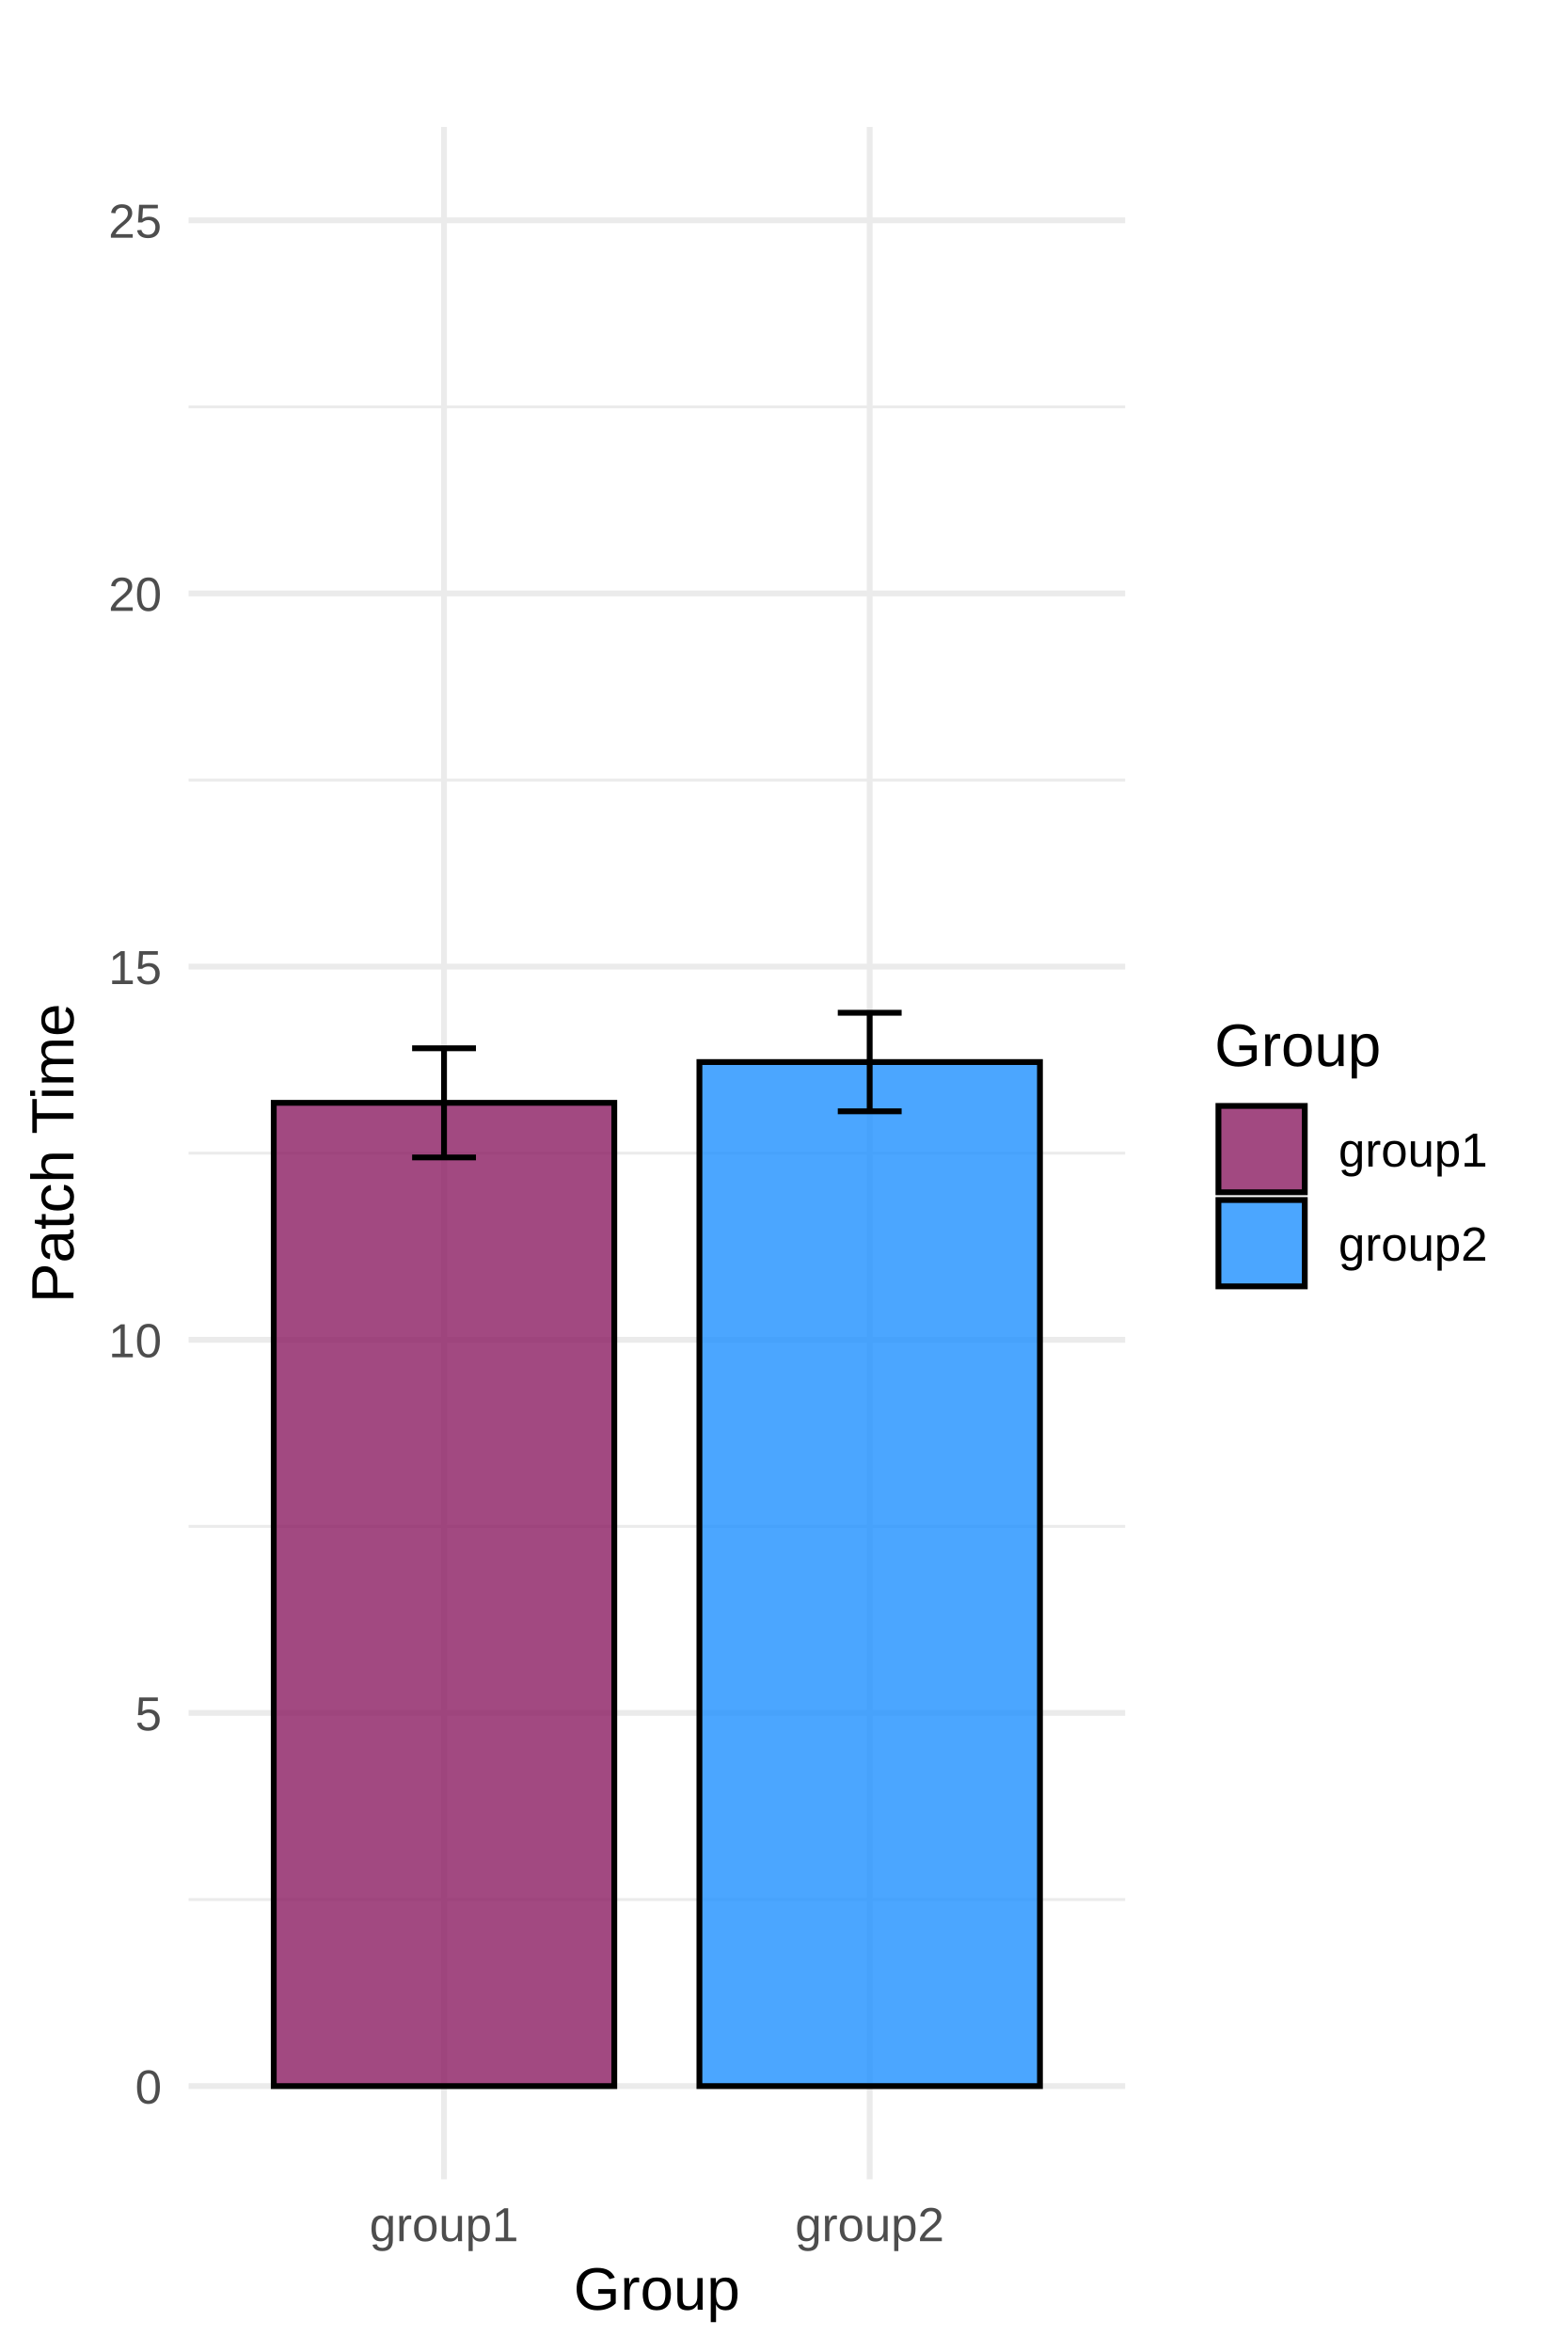
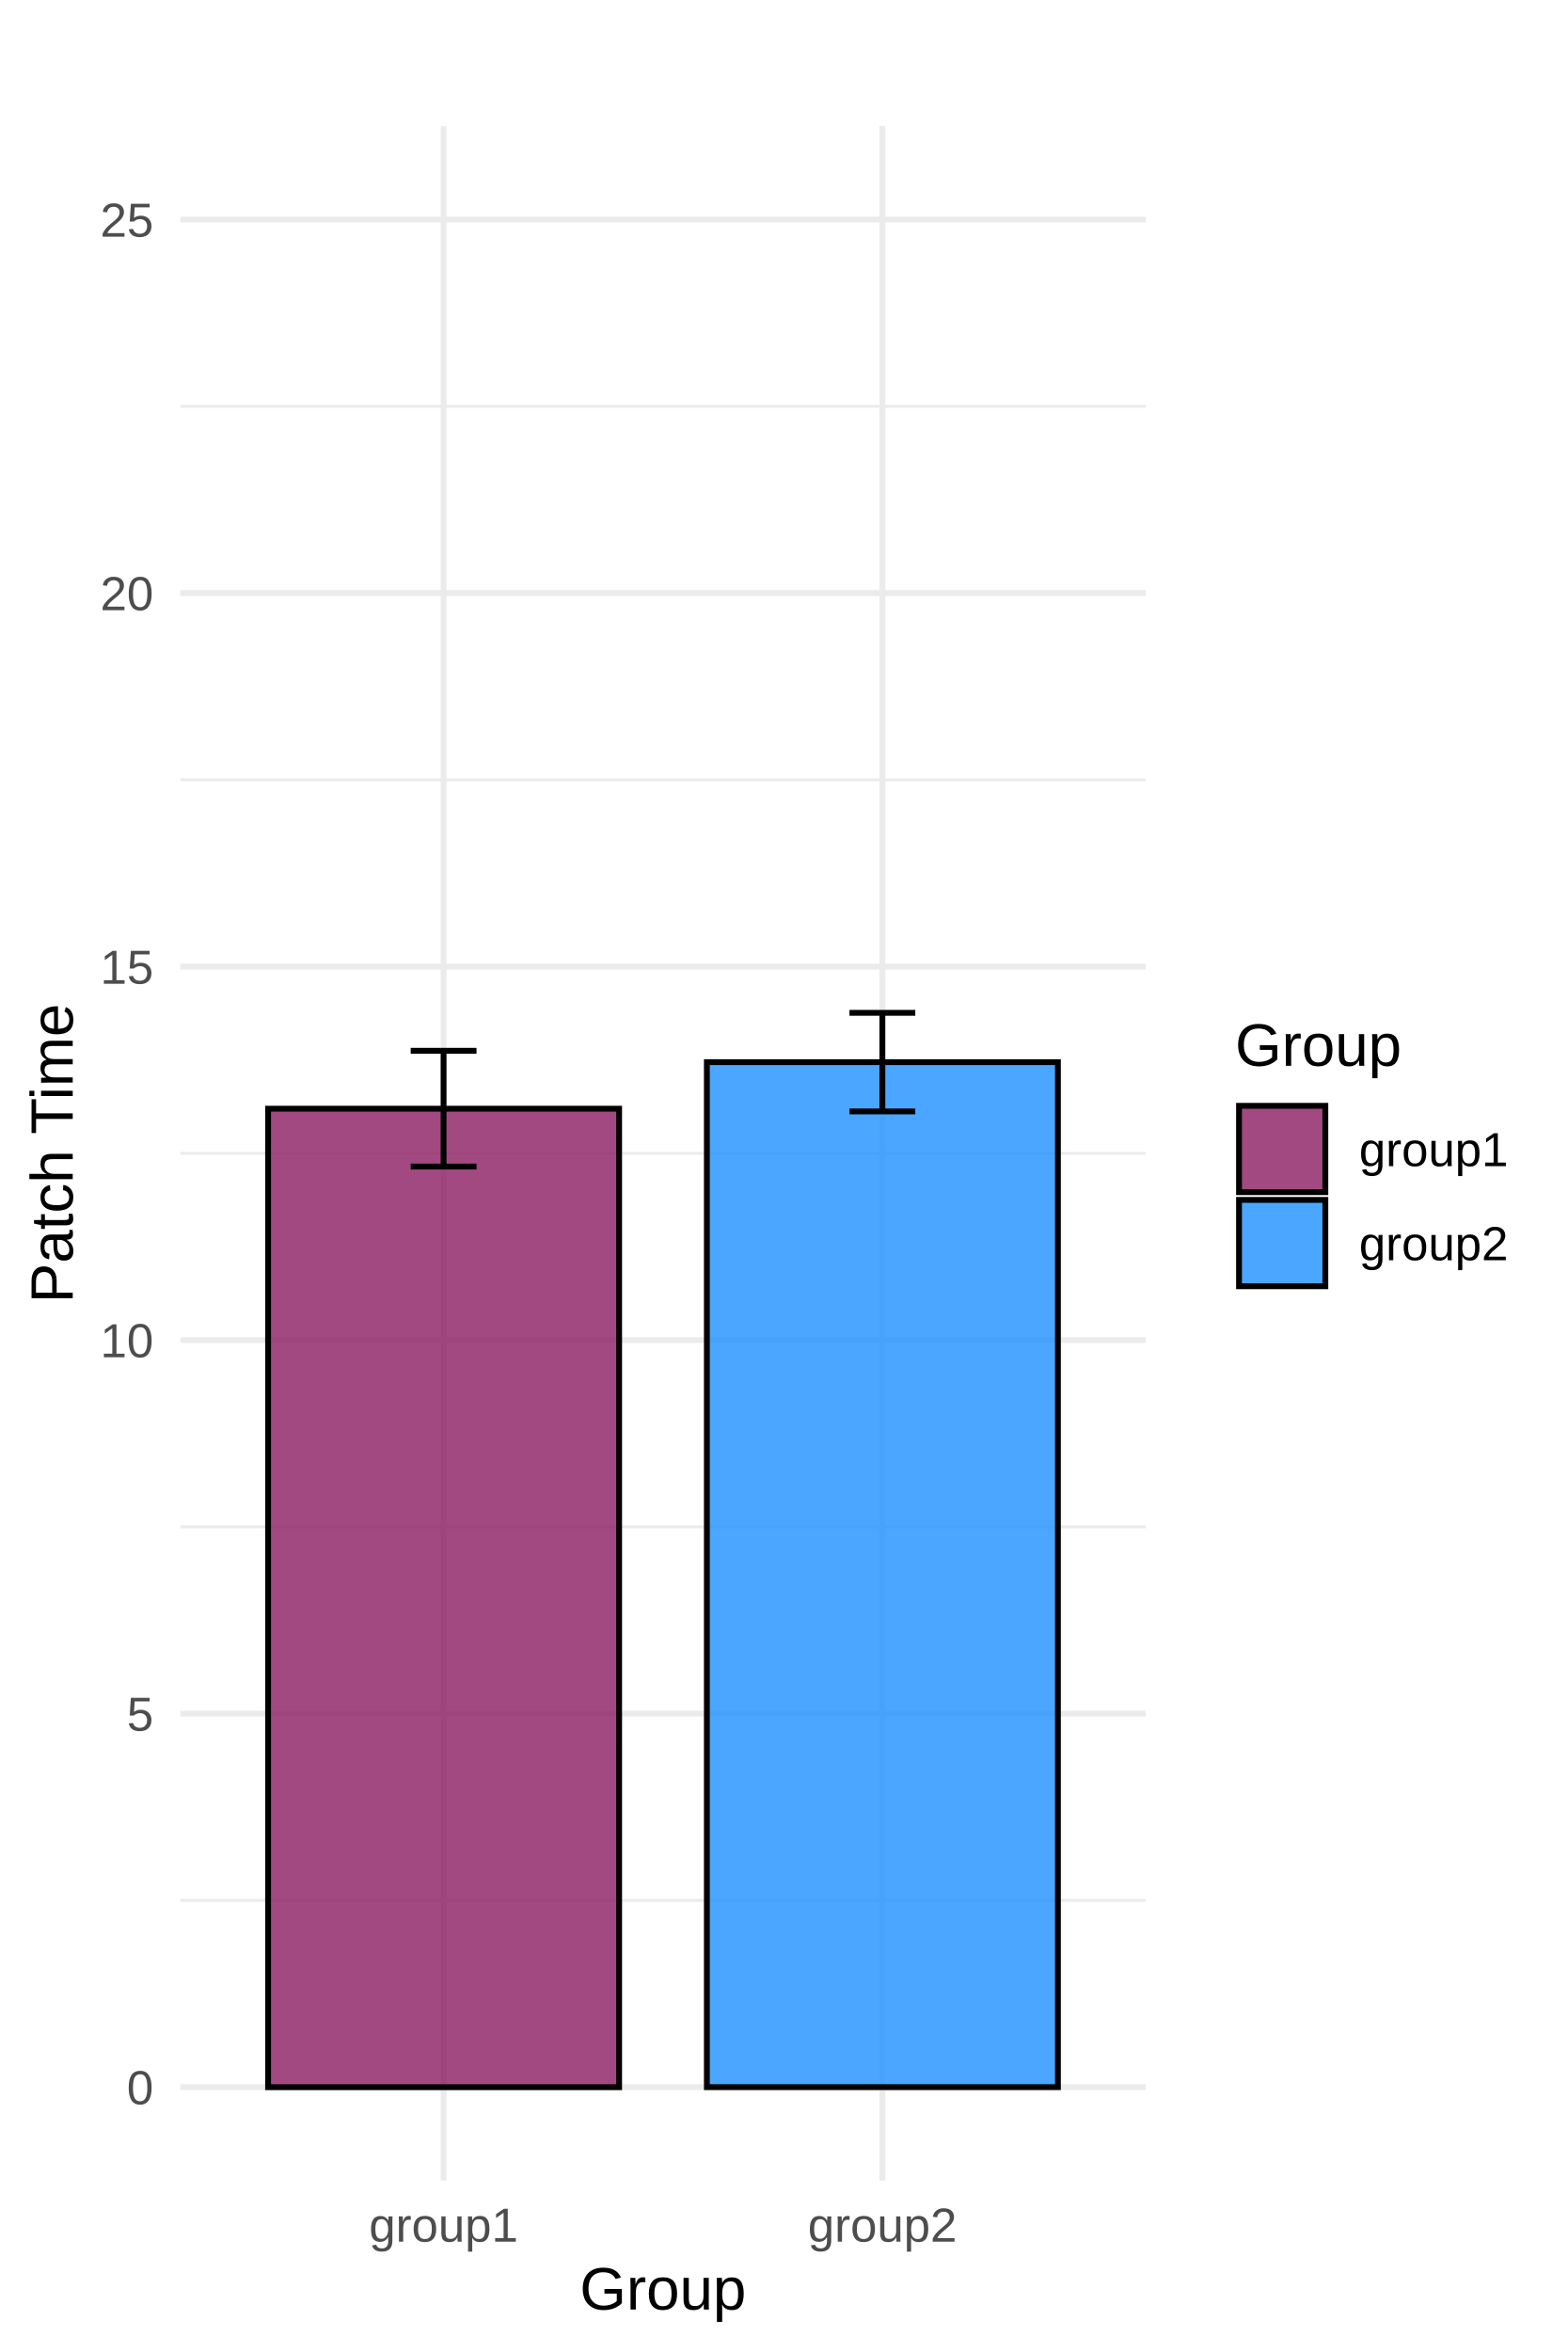
- <svg xmlns="http://www.w3.org/2000/svg" class="svglite" width="288.00pt" height="432.00pt" viewBox="0 0 288.00 432.00">
-   <defs>
-     <style type="text/css">
+ <svg xmlns="http://www.w3.org/2000/svg" width="288.00pt" height="432.00pt" viewBox="0 0 288.00 432.00">
+   <g class="svglite">
+     <defs>
+       <style type="text/css">
    .svglite line, .svglite polyline, .svglite polygon, .svglite path, .svglite rect, .svglite circle {
      fill: none;
      stroke: #000000;
      stroke-linecap: round;
      stroke-linejoin: round;
      stroke-miterlimit: 10.00;
    }
    .svglite text {
      white-space: pre;
    }
+     .svglite g.glyphgroup path {
+       fill: inherit;
+       stroke: none;
+     }
  </style>
-   </defs>
-   <rect width="100%" height="100%" style="stroke: none; fill: none;" />
-   <defs>
-     <clipPath id="cpMC4wMHwyODguMDB8MC4wMHw0MzIuMDA=">
-       <rect x="0.00" y="0.00" width="288.00" height="432.00" />
-     </clipPath>
-   </defs>
-   <g clip-path="url(#cpMC4wMHwyODguMDB8MC4wMHw0MzIuMDA=)">
+     </defs>
+     <rect width="100%" height="100%" style="stroke: none; fill: none;" />
+     <defs>
+       <clipPath id="cpMC4wMHwyODguMDB8MC4wMHw0MzIuMDA=">
+         <rect x="0.00" y="0.00" width="288.00" height="432.00" />
+       </clipPath>
+     </defs>
+     <g clip-path="url(#cpMC4wMHwyODguMDB8MC4wMHw0MzIuMDA=)">
</g>
-   <defs>
-     <clipPath id="cpMzQuNjV8MjA2LjcwfDIzLjMyfDQwMC4yOQ==">
-       <rect x="34.65" y="23.32" width="172.05" height="376.97" />
-     </clipPath>
-   </defs>
-   <g clip-path="url(#cpMzQuNjV8MjA2LjcwfDIzLjMyfDQwMC4yOQ==)">
-     <polyline points="34.65,348.89 206.70,348.89 " style="stroke-width: 0.53; stroke: #EBEBEB; stroke-linecap: butt;" />
-     <polyline points="34.65,280.35 206.70,280.35 " style="stroke-width: 0.53; stroke: #EBEBEB; stroke-linecap: butt;" />
-     <polyline points="34.65,211.81 206.70,211.81 " style="stroke-width: 0.53; stroke: #EBEBEB; stroke-linecap: butt;" />
-     <polyline points="34.65,143.27 206.70,143.27 " style="stroke-width: 0.53; stroke: #EBEBEB; stroke-linecap: butt;" />
-     <polyline points="34.65,74.73 206.70,74.73 " style="stroke-width: 0.53; stroke: #EBEBEB; stroke-linecap: butt;" />
-     <polyline points="34.65,383.16 206.70,383.16 " style="stroke-width: 1.07; stroke: #EBEBEB; stroke-linecap: butt;" />
-     <polyline points="34.65,314.62 206.70,314.62 " style="stroke-width: 1.07; stroke: #EBEBEB; stroke-linecap: butt;" />
-     <polyline points="34.65,246.08 206.70,246.08 " style="stroke-width: 1.07; stroke: #EBEBEB; stroke-linecap: butt;" />
-     <polyline points="34.65,177.54 206.70,177.54 " style="stroke-width: 1.07; stroke: #EBEBEB; stroke-linecap: butt;" />
-     <polyline points="34.65,109.00 206.70,109.00 " style="stroke-width: 1.07; stroke: #EBEBEB; stroke-linecap: butt;" />
-     <polyline points="34.65,40.46 206.70,40.46 " style="stroke-width: 1.07; stroke: #EBEBEB; stroke-linecap: butt;" />
-     <polyline points="81.57,400.29 81.57,23.32 " style="stroke-width: 1.07; stroke: #EBEBEB; stroke-linecap: butt;" />
-     <polyline points="159.77,400.29 159.77,23.32 " style="stroke-width: 1.07; stroke: #EBEBEB; stroke-linecap: butt;" />
-     <rect x="50.29" y="202.56" width="62.56" height="180.60" style="stroke-width: 1.07; stroke-linecap: butt; stroke-linejoin: miter; fill: #8B1C62; fill-opacity: 0.80;" />
-     <rect x="128.49" y="195.07" width="62.56" height="188.09" style="stroke-width: 1.07; stroke-linecap: butt; stroke-linejoin: miter; fill: #1E90FF; fill-opacity: 0.80;" />
-     <polyline points="75.71,192.54 87.44,192.54 " style="stroke-width: 1.07; stroke-linecap: butt;" />
-     <polyline points="81.57,192.54 81.57,212.59 " style="stroke-width: 1.07; stroke-linecap: butt;" />
-     <polyline points="75.71,212.59 87.44,212.59 " style="stroke-width: 1.07; stroke-linecap: butt;" />
-     <polyline points="153.91,186.02 165.64,186.02 " style="stroke-width: 1.07; stroke-linecap: butt;" />
-     <polyline points="159.77,186.02 159.77,204.12 " style="stroke-width: 1.07; stroke-linecap: butt;" />
-     <polyline points="153.91,204.12 165.64,204.12 " style="stroke-width: 1.07; stroke-linecap: butt;" />
-   </g>
-   <g clip-path="url(#cpMC4wMHwyODguMDB8MC4wMHw0MzIuMDA=)">
-     <text x="29.72" y="386.37" text-anchor="end" style="font-size: 8.80px;fill: #4D4D4D; font-family: &quot;Liberation Sans&quot;;" textLength="5.59px" lengthAdjust="spacingAndGlyphs">0</text>
-     <text x="29.72" y="317.83" text-anchor="end" style="font-size: 8.80px;fill: #4D4D4D; font-family: &quot;Liberation Sans&quot;;" textLength="5.59px" lengthAdjust="spacingAndGlyphs">5</text>
-     <text x="29.72" y="249.29" text-anchor="end" style="font-size: 8.80px;fill: #4D4D4D; font-family: &quot;Liberation Sans&quot;;" textLength="11.19px" lengthAdjust="spacingAndGlyphs">10</text>
-     <text x="29.72" y="180.75" text-anchor="end" style="font-size: 8.80px;fill: #4D4D4D; font-family: &quot;Liberation Sans&quot;;" textLength="11.19px" lengthAdjust="spacingAndGlyphs">15</text>
-     <text x="29.72" y="112.20" text-anchor="end" style="font-size: 8.80px;fill: #4D4D4D; font-family: &quot;Liberation Sans&quot;;" textLength="11.19px" lengthAdjust="spacingAndGlyphs">20</text>
-     <text x="29.72" y="43.66" text-anchor="end" style="font-size: 8.80px;fill: #4D4D4D; font-family: &quot;Liberation Sans&quot;;" textLength="11.19px" lengthAdjust="spacingAndGlyphs">25</text>
-     <text x="81.57" y="411.64" text-anchor="middle" style="font-size: 8.80px;fill: #4D4D4D; font-family: &quot;Liberation Sans&quot;;" textLength="31.15px" lengthAdjust="spacingAndGlyphs">group1</text>
-     <text x="159.77" y="411.64" text-anchor="middle" style="font-size: 8.80px;fill: #4D4D4D; font-family: &quot;Liberation Sans&quot;;" textLength="31.15px" lengthAdjust="spacingAndGlyphs">group2</text>
-     <text x="120.67" y="424.23" text-anchor="middle" style="font-size: 11.00px; font-family: &quot;Liberation Sans&quot;;" textLength="33.49px" lengthAdjust="spacingAndGlyphs">Group</text>
-     <text transform="translate(13.50,211.81) rotate(-90)" text-anchor="middle" style="font-size: 11.00px; font-family: &quot;Liberation Sans&quot;;" textLength="60.62px" lengthAdjust="spacingAndGlyphs">Patch Time</text>
-     <text x="223.13" y="195.80" style="font-size: 11.00px; font-family: &quot;Liberation Sans&quot;;" textLength="33.49px" lengthAdjust="spacingAndGlyphs">Group</text>
-     <rect x="223.84" y="203.13" width="15.86" height="15.86" style="stroke-width: 1.07; stroke-linecap: butt; stroke-linejoin: miter; fill: #8B1C62; fill-opacity: 0.80;" />
-     <rect x="223.84" y="220.41" width="15.86" height="15.86" style="stroke-width: 1.07; stroke-linecap: butt; stroke-linejoin: miter; fill: #1E90FF; fill-opacity: 0.80;" />
-     <text x="245.89" y="214.27" style="font-size: 8.80px; font-family: &quot;Liberation Sans&quot;;" textLength="31.15px" lengthAdjust="spacingAndGlyphs">group1</text>
-     <text x="245.89" y="231.55" style="font-size: 8.80px; font-family: &quot;Liberation Sans&quot;;" textLength="31.15px" lengthAdjust="spacingAndGlyphs">group2</text>
+     <defs>
+       <clipPath id="cpMzMuMTN8MjEwLjQ3fDIzLjE4fDQwMC41MA==">
+         <rect x="33.13" y="23.18" width="177.34" height="377.33" />
+       </clipPath>
+     </defs>
+     <g clip-path="url(#cpMzMuMTN8MjEwLjQ3fDIzLjE4fDQwMC41MA==)">
+       <polyline points="33.13,349.05 210.47,349.05 " style="stroke-width: 0.53; stroke: #EBEBEB; stroke-linecap: butt;" />
+       <polyline points="33.13,280.45 210.47,280.45 " style="stroke-width: 0.53; stroke: #EBEBEB; stroke-linecap: butt;" />
+       <polyline points="33.13,211.84 210.47,211.84 " style="stroke-width: 0.53; stroke: #EBEBEB; stroke-linecap: butt;" />
+       <polyline points="33.13,143.24 210.47,143.24 " style="stroke-width: 0.53; stroke: #EBEBEB; stroke-linecap: butt;" />
+       <polyline points="33.13,74.63 210.47,74.63 " style="stroke-width: 0.53; stroke: #EBEBEB; stroke-linecap: butt;" />
+       <polyline points="33.13,383.35 210.47,383.35 " style="stroke-width: 1.07; stroke: #EBEBEB; stroke-linecap: butt;" />
+       <polyline points="33.13,314.75 210.47,314.75 " style="stroke-width: 1.07; stroke: #EBEBEB; stroke-linecap: butt;" />
+       <polyline points="33.13,246.14 210.47,246.14 " style="stroke-width: 1.07; stroke: #EBEBEB; stroke-linecap: butt;" />
+       <polyline points="33.13,177.54 210.47,177.54 " style="stroke-width: 1.07; stroke: #EBEBEB; stroke-linecap: butt;" />
+       <polyline points="33.13,108.93 210.47,108.93 " style="stroke-width: 1.07; stroke: #EBEBEB; stroke-linecap: butt;" />
+       <polyline points="33.13,40.33 210.47,40.33 " style="stroke-width: 1.07; stroke: #EBEBEB; stroke-linecap: butt;" />
+       <polyline points="81.49,400.50 81.49,23.18 " style="stroke-width: 1.07; stroke: #EBEBEB; stroke-linecap: butt;" />
+       <polyline points="162.10,400.50 162.10,23.18 " style="stroke-width: 1.07; stroke: #EBEBEB; stroke-linecap: butt;" />
+       <rect x="49.25" y="203.64" width="64.49" height="179.72" style="stroke-width: 1.07; stroke-linecap: butt; stroke-linejoin: miter; fill: #8B1C62; fill-opacity: 0.80;" />
+       <rect x="129.86" y="195.09" width="64.49" height="188.26" style="stroke-width: 1.07; stroke-linecap: butt; stroke-linejoin: miter; fill: #1E90FF; fill-opacity: 0.80;" />
+       <polyline points="75.45,193.00 87.54,193.00 " style="stroke-width: 1.07; stroke-linecap: butt;" />
+       <polyline points="81.49,193.00 81.49,214.27 " style="stroke-width: 1.07; stroke-linecap: butt;" />
+       <polyline points="75.45,214.27 87.54,214.27 " style="stroke-width: 1.07; stroke-linecap: butt;" />
+       <polyline points="156.06,186.03 168.15,186.03 " style="stroke-width: 1.07; stroke-linecap: butt;" />
+       <polyline points="162.10,186.03 162.10,204.14 " style="stroke-width: 1.07; stroke-linecap: butt;" />
+       <polyline points="156.06,204.14 168.15,204.14 " style="stroke-width: 1.07; stroke-linecap: butt;" />
+     </g>
+     <g clip-path="url(#cpMC4wMHwyODguMDB8MC4wMHw0MzIuMDA=)">
+       <text x="28.20" y="386.50" text-anchor="end" style="font-size: 8.80px;fill: #4D4D4D; font-family: &quot;Arial&quot;;" textLength="4.89px" lengthAdjust="spacingAndGlyphs">0</text>
+       <text x="28.20" y="317.90" text-anchor="end" style="font-size: 8.80px;fill: #4D4D4D; font-family: &quot;Arial&quot;;" textLength="4.89px" lengthAdjust="spacingAndGlyphs">5</text>
+       <text x="28.20" y="249.29" text-anchor="end" style="font-size: 8.80px;fill: #4D4D4D; font-family: &quot;Arial&quot;;" textLength="9.78px" lengthAdjust="spacingAndGlyphs">10</text>
+       <text x="28.20" y="180.69" text-anchor="end" style="font-size: 8.80px;fill: #4D4D4D; font-family: &quot;Arial&quot;;" textLength="9.78px" lengthAdjust="spacingAndGlyphs">15</text>
+       <text x="28.20" y="112.08" text-anchor="end" style="font-size: 8.80px;fill: #4D4D4D; font-family: &quot;Arial&quot;;" textLength="9.78px" lengthAdjust="spacingAndGlyphs">20</text>
+       <text x="28.20" y="43.48" text-anchor="end" style="font-size: 8.80px;fill: #4D4D4D; font-family: &quot;Arial&quot;;" textLength="9.78px" lengthAdjust="spacingAndGlyphs">25</text>
+       <text x="81.49" y="411.74" text-anchor="middle" style="font-size: 8.80px;fill: #4D4D4D; font-family: &quot;Arial&quot;;" textLength="27.38px" lengthAdjust="spacingAndGlyphs">group1</text>
+       <text x="162.10" y="411.74" text-anchor="middle" style="font-size: 8.80px;fill: #4D4D4D; font-family: &quot;Arial&quot;;" textLength="27.38px" lengthAdjust="spacingAndGlyphs">group2</text>
+       <text x="121.80" y="424.20" text-anchor="middle" style="font-size: 11.00px; font-family: &quot;Arial&quot;;" textLength="30.59px" lengthAdjust="spacingAndGlyphs">Group</text>
+       <text transform="translate(13.36,211.84) rotate(-90)" text-anchor="middle" style="font-size: 11.00px; font-family: &quot;Arial&quot;;" textLength="55.05px" lengthAdjust="spacingAndGlyphs">Patch Time</text>
+       <text x="226.91" y="195.76" style="font-size: 11.00px; font-family: &quot;Arial&quot;;" textLength="30.59px" lengthAdjust="spacingAndGlyphs">Group</text>
+       <rect x="227.62" y="203.11" width="15.86" height="15.86" style="stroke-width: 1.07; stroke-linecap: butt; stroke-linejoin: miter; fill: #8B1C62; fill-opacity: 0.80;" />
+       <rect x="227.62" y="220.39" width="15.86" height="15.86" style="stroke-width: 1.07; stroke-linecap: butt; stroke-linejoin: miter; fill: #1E90FF; fill-opacity: 0.80;" />
+       <text x="249.67" y="214.19" style="font-size: 8.80px; font-family: &quot;Arial&quot;;" textLength="27.38px" lengthAdjust="spacingAndGlyphs">group1</text>
+       <text x="249.67" y="231.47" style="font-size: 8.80px; font-family: &quot;Arial&quot;;" textLength="27.38px" lengthAdjust="spacingAndGlyphs">group2</text>
+     </g>
  </g>
</svg>
